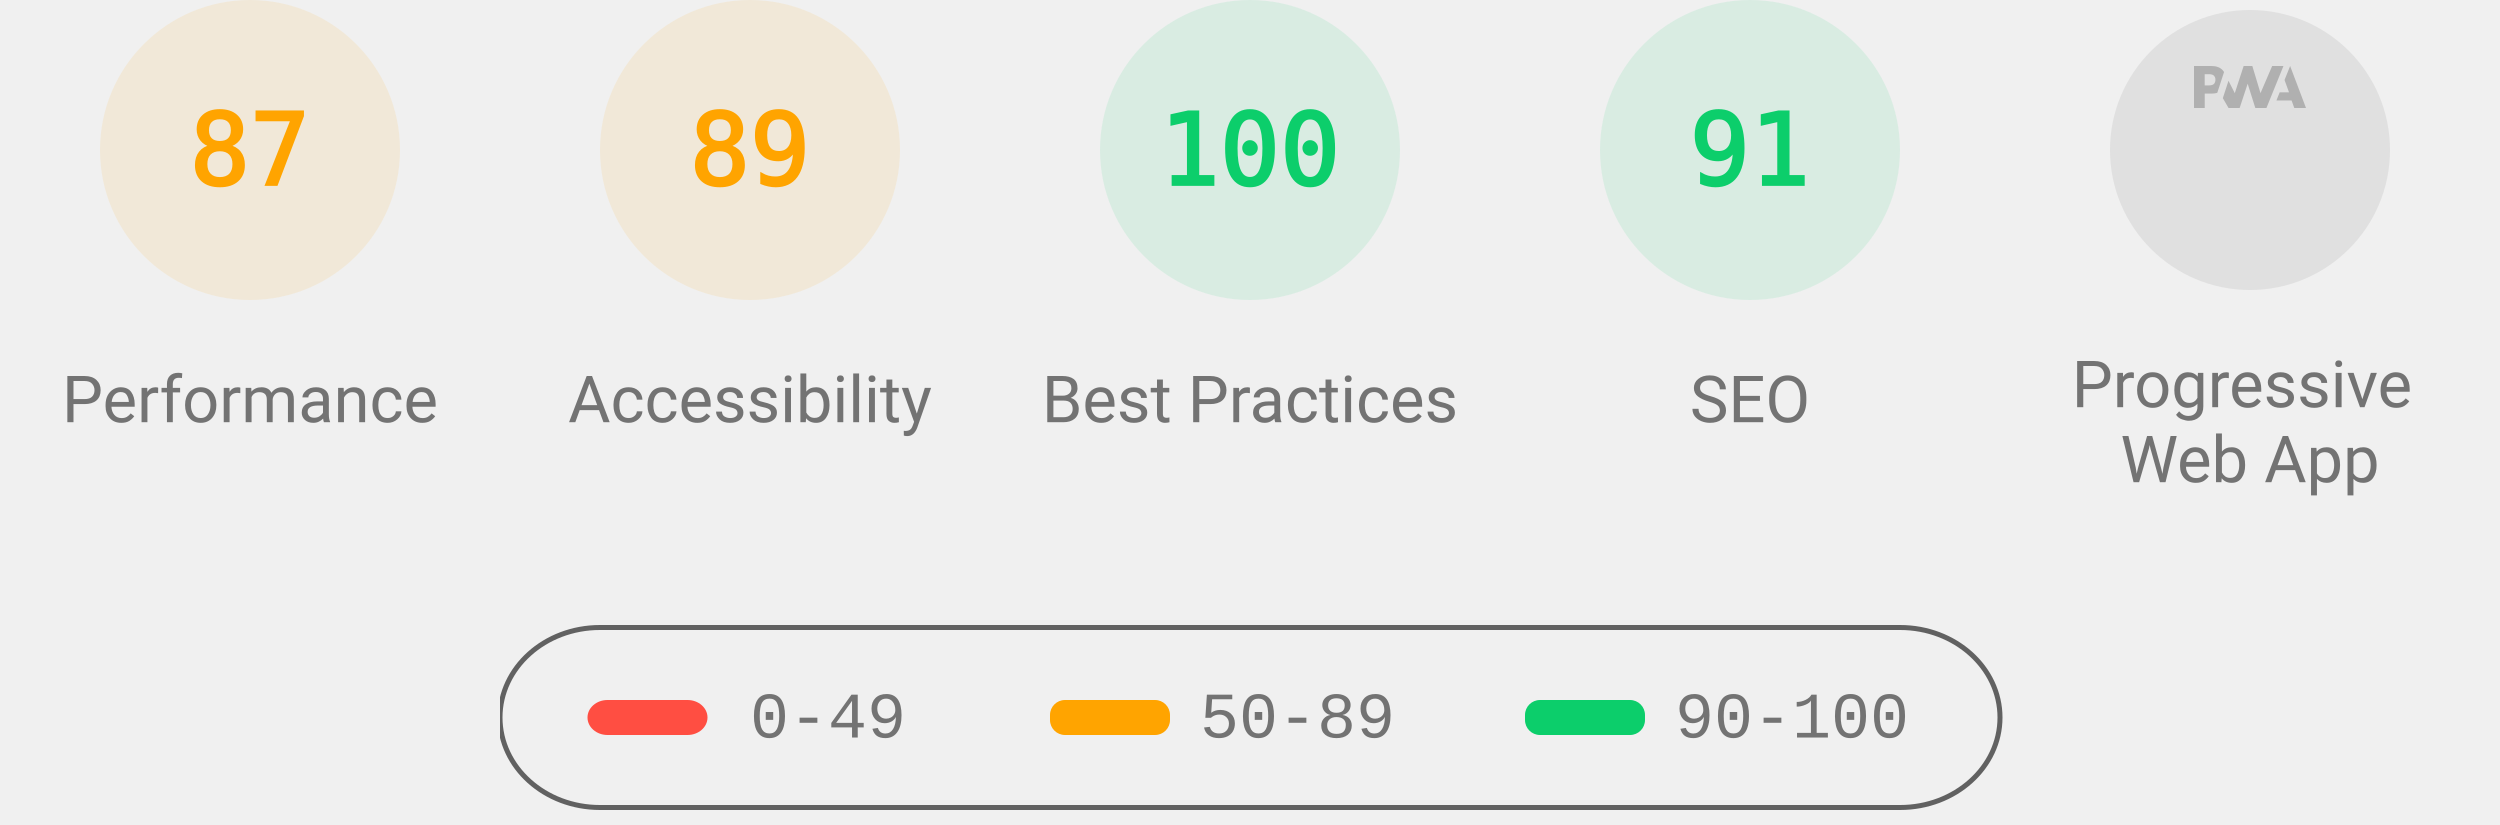
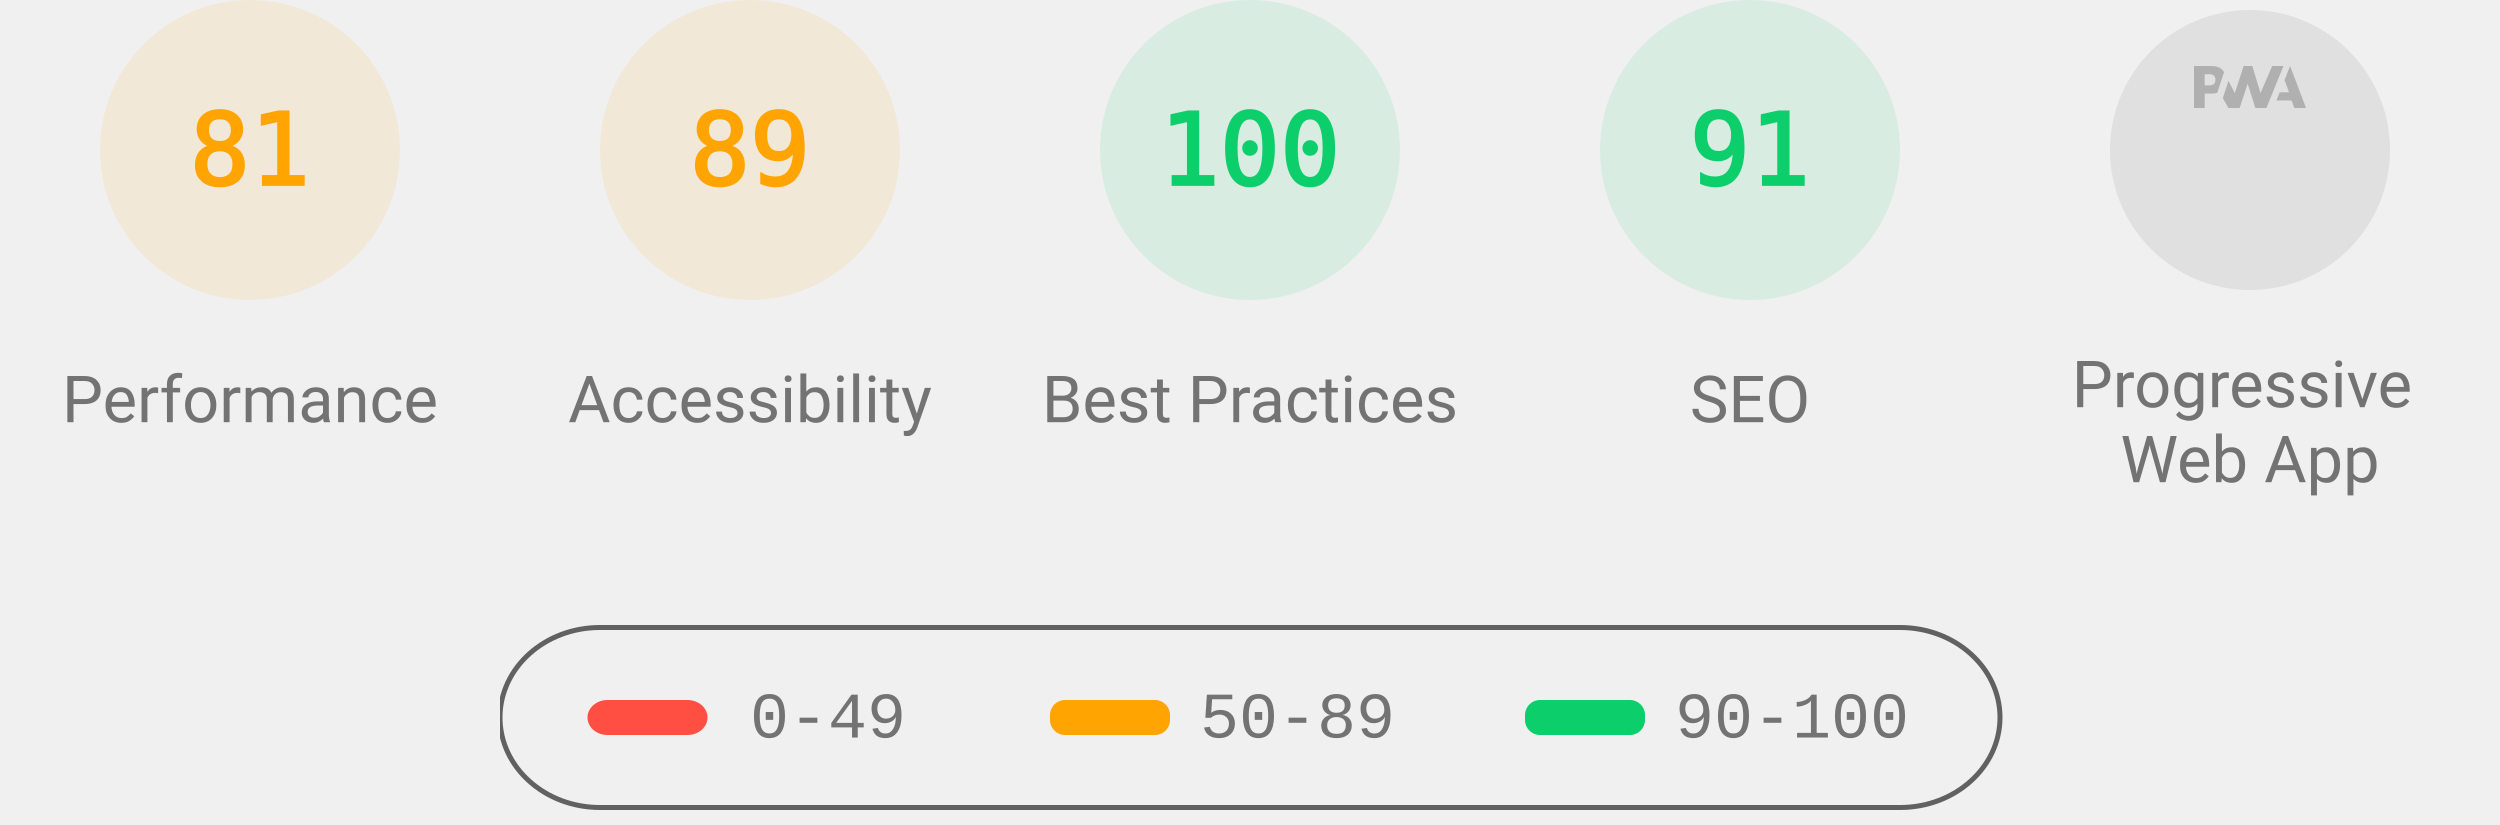
<svg xmlns="http://www.w3.org/2000/svg" class="theme--agnostic" fill="none" width="1000" height="330">
  <style>
			.gauge-base {
				opacity: 0.1
			}

			.gauge-arc {
				fill: none;
				animation-delay: 250ms;
				stroke-linecap: round;
				transform: rotate(-90deg);
				transform-origin: 100px 60px;
				animation: load-gauge 1s ease forwards
			}

			.guage-text {
				font-size: 40px;
				font-family: monospace;
				text-align: center
			}

			.guage-red {
				color: #ff4e42;
				fill: #ff4e42;
				stroke: #ff4e42
			}
			.guage-orange {
				color: #ffa400;
				fill: #ffa400;
				stroke: #ffa400
			}
			.guage-green {
				color: #0cce6b;
				fill: #0cce6b;
				stroke: #0cce6b
			}
			.theme--agnostic .guage-undefined {
				color: #5c5c5c;
				fill: #5c5c5c;
				stroke: #5c5c5c
			}
			.theme--light .guage-undefined {
				color: #1e1e1e;
				fill: #1e1e1e;
				stroke: #1e1e1e
			}
			.theme--dark .guage-undefined {
				color: #f5f5f5;
				fill: #f5f5f5;
				stroke: #f5f5f5
			}

			.guage-title {
				stroke: none;
				font-size: 26px;
				line-height: 26px;
				font-family: Roboto, Halvetica, Arial, sans-serif
			}
			.metric.guage-title {
				font-family: 'Courier New', Courier, monospace
			}
			.theme--agnostic .guage-title {
				color: #737373;
				fill: #737373
			}
			.theme--light .guage-title {
				color: #212121;
				fill: #212121
			}
			.theme--dark .guage-title {
				color: #f5f5f5;
				fill: #f5f5f5
			}

			@keyframes load-gauge {
				from {
					stroke-dasharray: 0 352.858
				}
			}
			.lh-gauge--pwa__disc {
				fill: #e0e0e0
			}
			.lh-gauge--pwa__logo {
				position: relative;
				fill: #b0b0b0
			}
			.lh-gauge--pwa__invisible {
				display: none
			}
			.lh-gauge--pwa__visible {
				display: inline
			}
			.guage-invisible {
				display: none
			}
			.lh-gauge--pwa__logo--primary-color {
				fill: #304ffe
			}
			.theme--agnostic .lh-gauge--pwa__logo--secondary-color {
				fill: #787878
			}
			.theme--light .lh-gauge--pwa__logo--secondary-color {
				fill: #3d3d3d
			}
			.theme--dark .lh-gauge--pwa__logo--secondary-color {
				fill: #d8b6b6
			}
			.theme--light #svg_2 {
				stroke: #00000022
			}
			.theme--agnostic #svg_2 {
				stroke: #616161
			}
			.theme--light #svg_2 {
				stroke: #00000022
			}
			.theme--dark #svg_2 {
				stroke: #f5f5f566
			}
		</style>
  <svg class="guage-div guage-perf guage-orange" viewBox="0 0 200 200" width="200" height="200" x="0" y="0">
    <circle class="gauge-base" r="56" cx="100" cy="60" stroke-width="8" />
-     <circle class="gauge-arc guage-arc-1" r="56" cx="100" cy="60" stroke-width="8" style="stroke-dasharray: 306.116, 351.858;" />
-     <text class="guage-text" x="100px" y="60px" alignment-baseline="central" dominant-baseline="central" text-anchor="middle">87</text>
+     <circle class="gauge-arc guage-arc-1" r="56" cx="100" cy="60" stroke-width="8" style="stroke-dasharray: 285.005, 351.858;" />
+     <text class="guage-text" x="100px" y="60px" alignment-baseline="central" dominant-baseline="central" text-anchor="middle">81</text>
    <text class="guage-title" x="100px" y="160px" alignment-baseline="central" dominant-baseline="central" text-anchor="middle">Performance</text>
  </svg>,<svg class="guage-div guage-perf guage-orange" viewBox="0 0 200 200" width="200" height="200" x="200" y="0">
    <circle class="gauge-base" r="56" cx="100" cy="60" stroke-width="8" />
    <circle class="gauge-arc guage-arc-1" r="56" cx="100" cy="60" stroke-width="8" style="stroke-dasharray: 313.154, 351.858;" />
    <text class="guage-text" x="100px" y="60px" alignment-baseline="central" dominant-baseline="central" text-anchor="middle">89</text>
    <text class="guage-title" x="100px" y="160px" alignment-baseline="central" dominant-baseline="central" text-anchor="middle">Accessibility</text>
  </svg>,<svg class="guage-div guage-perf guage-green" viewBox="0 0 200 200" width="200" height="200" x="400" y="0">
    <circle class="gauge-base" r="56" cx="100" cy="60" stroke-width="8" />
    <circle class="gauge-arc guage-arc-1" r="56" cx="100" cy="60" stroke-width="8" style="stroke-dasharray: 351.858, 351.858;" />
    <text class="guage-text" x="100px" y="60px" alignment-baseline="central" dominant-baseline="central" text-anchor="middle">100</text>
    <text class="guage-title" x="100px" y="160px" alignment-baseline="central" dominant-baseline="central" text-anchor="middle">Best Practices</text>
  </svg>,<svg class="guage-div guage-perf guage-green" viewBox="0 0 200 200" width="200" height="200" x="600" y="0">
    <circle class="gauge-base" r="56" cx="100" cy="60" stroke-width="8" />
    <circle class="gauge-arc guage-arc-1" r="56" cx="100" cy="60" stroke-width="8" style="stroke-dasharray: 320.191, 351.858;" />
    <text class="guage-text" x="100px" y="60px" alignment-baseline="central" dominant-baseline="central" text-anchor="middle">91</text>
    <text class="guage-title" x="100px" y="160px" alignment-baseline="central" dominant-baseline="central" text-anchor="middle">SEO</text>
  </svg>,<svg class="guage-div guage-pwa" viewBox="0 0 200 200" width="200" height="200" x="800" y="0">
    <svg viewBox="0 0 60 60" width="112" height="112" x="44" y="4">
      <defs>
        <linearGradient id="lh-gauge--pwa__check-circle__gradient-0" x1="50%" y1="0%" x2="50%" y2="100%">
          <stop stop-color="#00C852" offset="0%" />
          <stop stop-color="#009688" offset="100%" />
        </linearGradient>
        <linearGradient id="lh-gauge--pwa__installable__shadow-gradient-0" x1="76.056%" x2="24.111%" y1="82.995%" y2="24.735%">
          <stop stop-color="#A5D6A7" offset="0%" />
          <stop stop-color="#80CBC4" offset="100%" />
        </linearGradient>
        <linearGradient id="lh-gauge--pwa__fast-reliable__shadow-gradient-0" x1="76.056%" y1="82.995%" x2="25.678%" y2="26.493%">
          <stop stop-color="#64B5F6" offset="0%" />
          <stop stop-color="#2979FF" offset="100%" />
        </linearGradient>
        <g id="lh-gauge--pwa__fast-reliable-badge-0">
          <circle fill="#FFFFFF" cx="10" cy="10" r="10" />
          <path fill="#304FFE" d="M10 3.58l5.25 2.34v3.5c0 3.23-2.24 6.26-5.25 7-3.01-.74-5.25-3.77-5.25-7v-3.5L10 3.58zm-.47 10.74l2.76-4.83.03-.07c.04-.08 0-.24-.22-.24h-1.64l.47-3.26h-.47l-2.7 4.77c-.02.01.05-.1-.04.05-.09.16-.1.31.18.31h1.63l-.47 3.27h.47z" />
        </g>
        <g id="lh-gauge--pwa__installable-badge-0">
          <circle fill="#FFFFFF" cx="10" cy="10" r="10" />
          <path fill="#009688" d="M10 4.167A5.835 5.835 0 0 0 4.167 10 5.835 5.835 0 0 0 10 15.833 5.835 5.835 0 0 0 15.833 10 5.835 5.835 0 0 0 10 4.167zm2.917 6.416h-2.334v2.334H9.417v-2.334H7.083V9.417h2.334V7.083h1.166v2.334h2.334v1.166z" />
        </g>
      </defs>
      <g stroke="none" fill-rule="nonzero">
        <circle class="lh-gauge--pwa__disc" cx="30" cy="30" r="30" />
        <g class="lh-gauge--pwa__logo">
          <path d="M35.66 19.39l.7-1.75h2L37.4 15 38.6 12l3.4 9h-2.51l-.58-1.61z" />
          <path d="M33.52 21l3.65-9h-2.42l-2.5 5.82L30.5 12h-1.86l-1.9 5.82-1.35-2.65-1.21 3.72L25.4 21h2.38l1.72-5.2 1.64 5.2z" />
          <path fill-rule="nonzero" d="M20.3 17.91h1.48c.45 0 .85-.05 1.2-.15l.39-1.18 1.07-3.3a2.64 2.64 0 0 0-.28-.37c-.55-.6-1.36-.91-2.42-.91H18v9h2.3V17.9zm1.96-3.84c.22.22.33.5.33.87 0 .36-.1.65-.29.87-.2.23-.59.35-1.15.35h-.86v-2.41h.87c.52 0 .89.1 1.1.32z" />
        </g>
        <rect class="lh-gauge--pwa__component lh-gauge--pwa__na-line lh-gauge--pwa__invisible" fill="#FFFFFF" x="20" y="32" width="20" height="4" rx="2" />
        <g class="lh-gauge--pwa__component lh-gauge--pwa__fast-reliable-badge lh-gauge--pwa__invisible" transform="translate(20, 29)">
          <path fill="url(#lh-gauge--pwa__fast-reliable__shadow-gradient-0)" d="M33.63 19.49A30 30 0 0 1 16.2 30.36L3 17.14 17.14 3l16.49 16.49z" />
          <use href="#lh-gauge--pwa__fast-reliable-badge-0" />
        </g>
        <g class="lh-gauge--pwa__component lh-gauge--pwa__installable-badge lh-gauge--pwa__invisible" transform="translate(20, 29)">
          <path fill="url(#lh-gauge--pwa__installable__shadow-gradient-0)" d="M33.629 19.487c-4.272 5.453-10.391 9.39-17.415 10.869L3 17.142 17.142 3 33.63 19.487z" />
          <use href="#lh-gauge--pwa__installable-badge-0" />
        </g>
        <g class="lh-gauge--pwa__component lh-gauge--pwa__fast-reliable-installable-badges lh-gauge--pwa__invisible">
          <g transform="translate(8, 29)">
            <path fill="url(#lh-gauge--pwa__fast-reliable__shadow-gradient-0)" d="M16.321 30.463L3 17.143 17.142 3l22.365 22.365A29.864 29.864 0 0 1 22 31c-1.942 0-3.84-.184-5.679-.537z" />
            <use href="#lh-gauge--pwa__fast-reliable-badge-0" />
          </g>
          <g transform="translate(32, 29)">
            <path fill="url(#lh-gauge--pwa__installable__shadow-gradient-0)" d="M25.982 11.84a30.107 30.107 0 0 1-13.08 15.203L3 17.143 17.142 3l8.84 8.84z" />
            <use href="#lh-gauge--pwa__installable-badge-0" />
          </g>
        </g>
        <g class="lh-gauge--pwa__component lh-gauge--pwa__check-circle lh-gauge--pwa__invisible" transform="translate(18, 28)">
          <circle fill="#FFFFFF" cx="12" cy="12" r="12" />
          <path fill="url(#lh-gauge--pwa__check-circle__gradient-0)" d="M12 2a10 10 0 1 0 0 20 10 10 0 0 0 0-20zm-2 15l-5-5 1.41-1.41L10 14.17l7.59-7.59L19 8l-9 9z" />
        </g>
      </g>
    </svg>
    <text class="guage-title" y="160px" alignment-baseline="central" dominant-baseline="central" text-anchor="middle">
      <tspan x="100px" dy="-6px">Progressive</tspan>
      <tspan x="100px" dy="30px">Web App</tspan>
    </text>
  </svg>
  <svg width="604" height="76" x="200" y="250">
    <g>
      <rect fill="none" id="canvas_background" height="80" width="604" y="-1" x="-1" />
      <g display="none" overflow="visible" y="0" x="0" height="100%" width="100%" id="canvasGrid">
        <rect fill="url(#gridpattern)" stroke-width="0" y="0" x="0" height="100%" width="100%" />
      </g>
    </g>
    <g>
      <rect fill-opacity="0" stroke-width="2" rx="40" id="svg_2" height="72" width="600" y="1" x="0" fill="#000000" />
      <rect stroke="#000" rx="8" id="svg_3" height="14" width="48" y="30" x="35" stroke-opacity="null" stroke-width="0" fill="#ff4e42" />
      <rect stroke="#000" rx="6" id="svg_4" height="14" width="48" y="30" x="220" stroke-opacity="null" stroke-width="0" fill="#ffa400" />
      <rect stroke="#000" rx="6" id="svg_5" height="14" width="48" y="30" x="410" stroke-opacity="null" stroke-width="0" fill="#0cce6b" />
      <text class="metric guage-title" xml:space="preserve" text-anchor="start" font-size="26" id="svg_6" y="45" x="100" stroke-opacity="null" stroke-width="0" stroke="#000">0-49</text>
      <text class="metric guage-title" xml:space="preserve" text-anchor="start" font-size="26" id="svg_7" y="45" x="280" stroke-opacity="null" stroke-width="0" stroke="#000">50-89</text>
      <text class="metric guage-title" xml:space="preserve" text-anchor="start" font-size="26" id="svg_8" y="45" x="470" stroke-opacity="null" stroke-width="0" stroke="#000">90-100</text>
    </g>
  </svg>
</svg>
